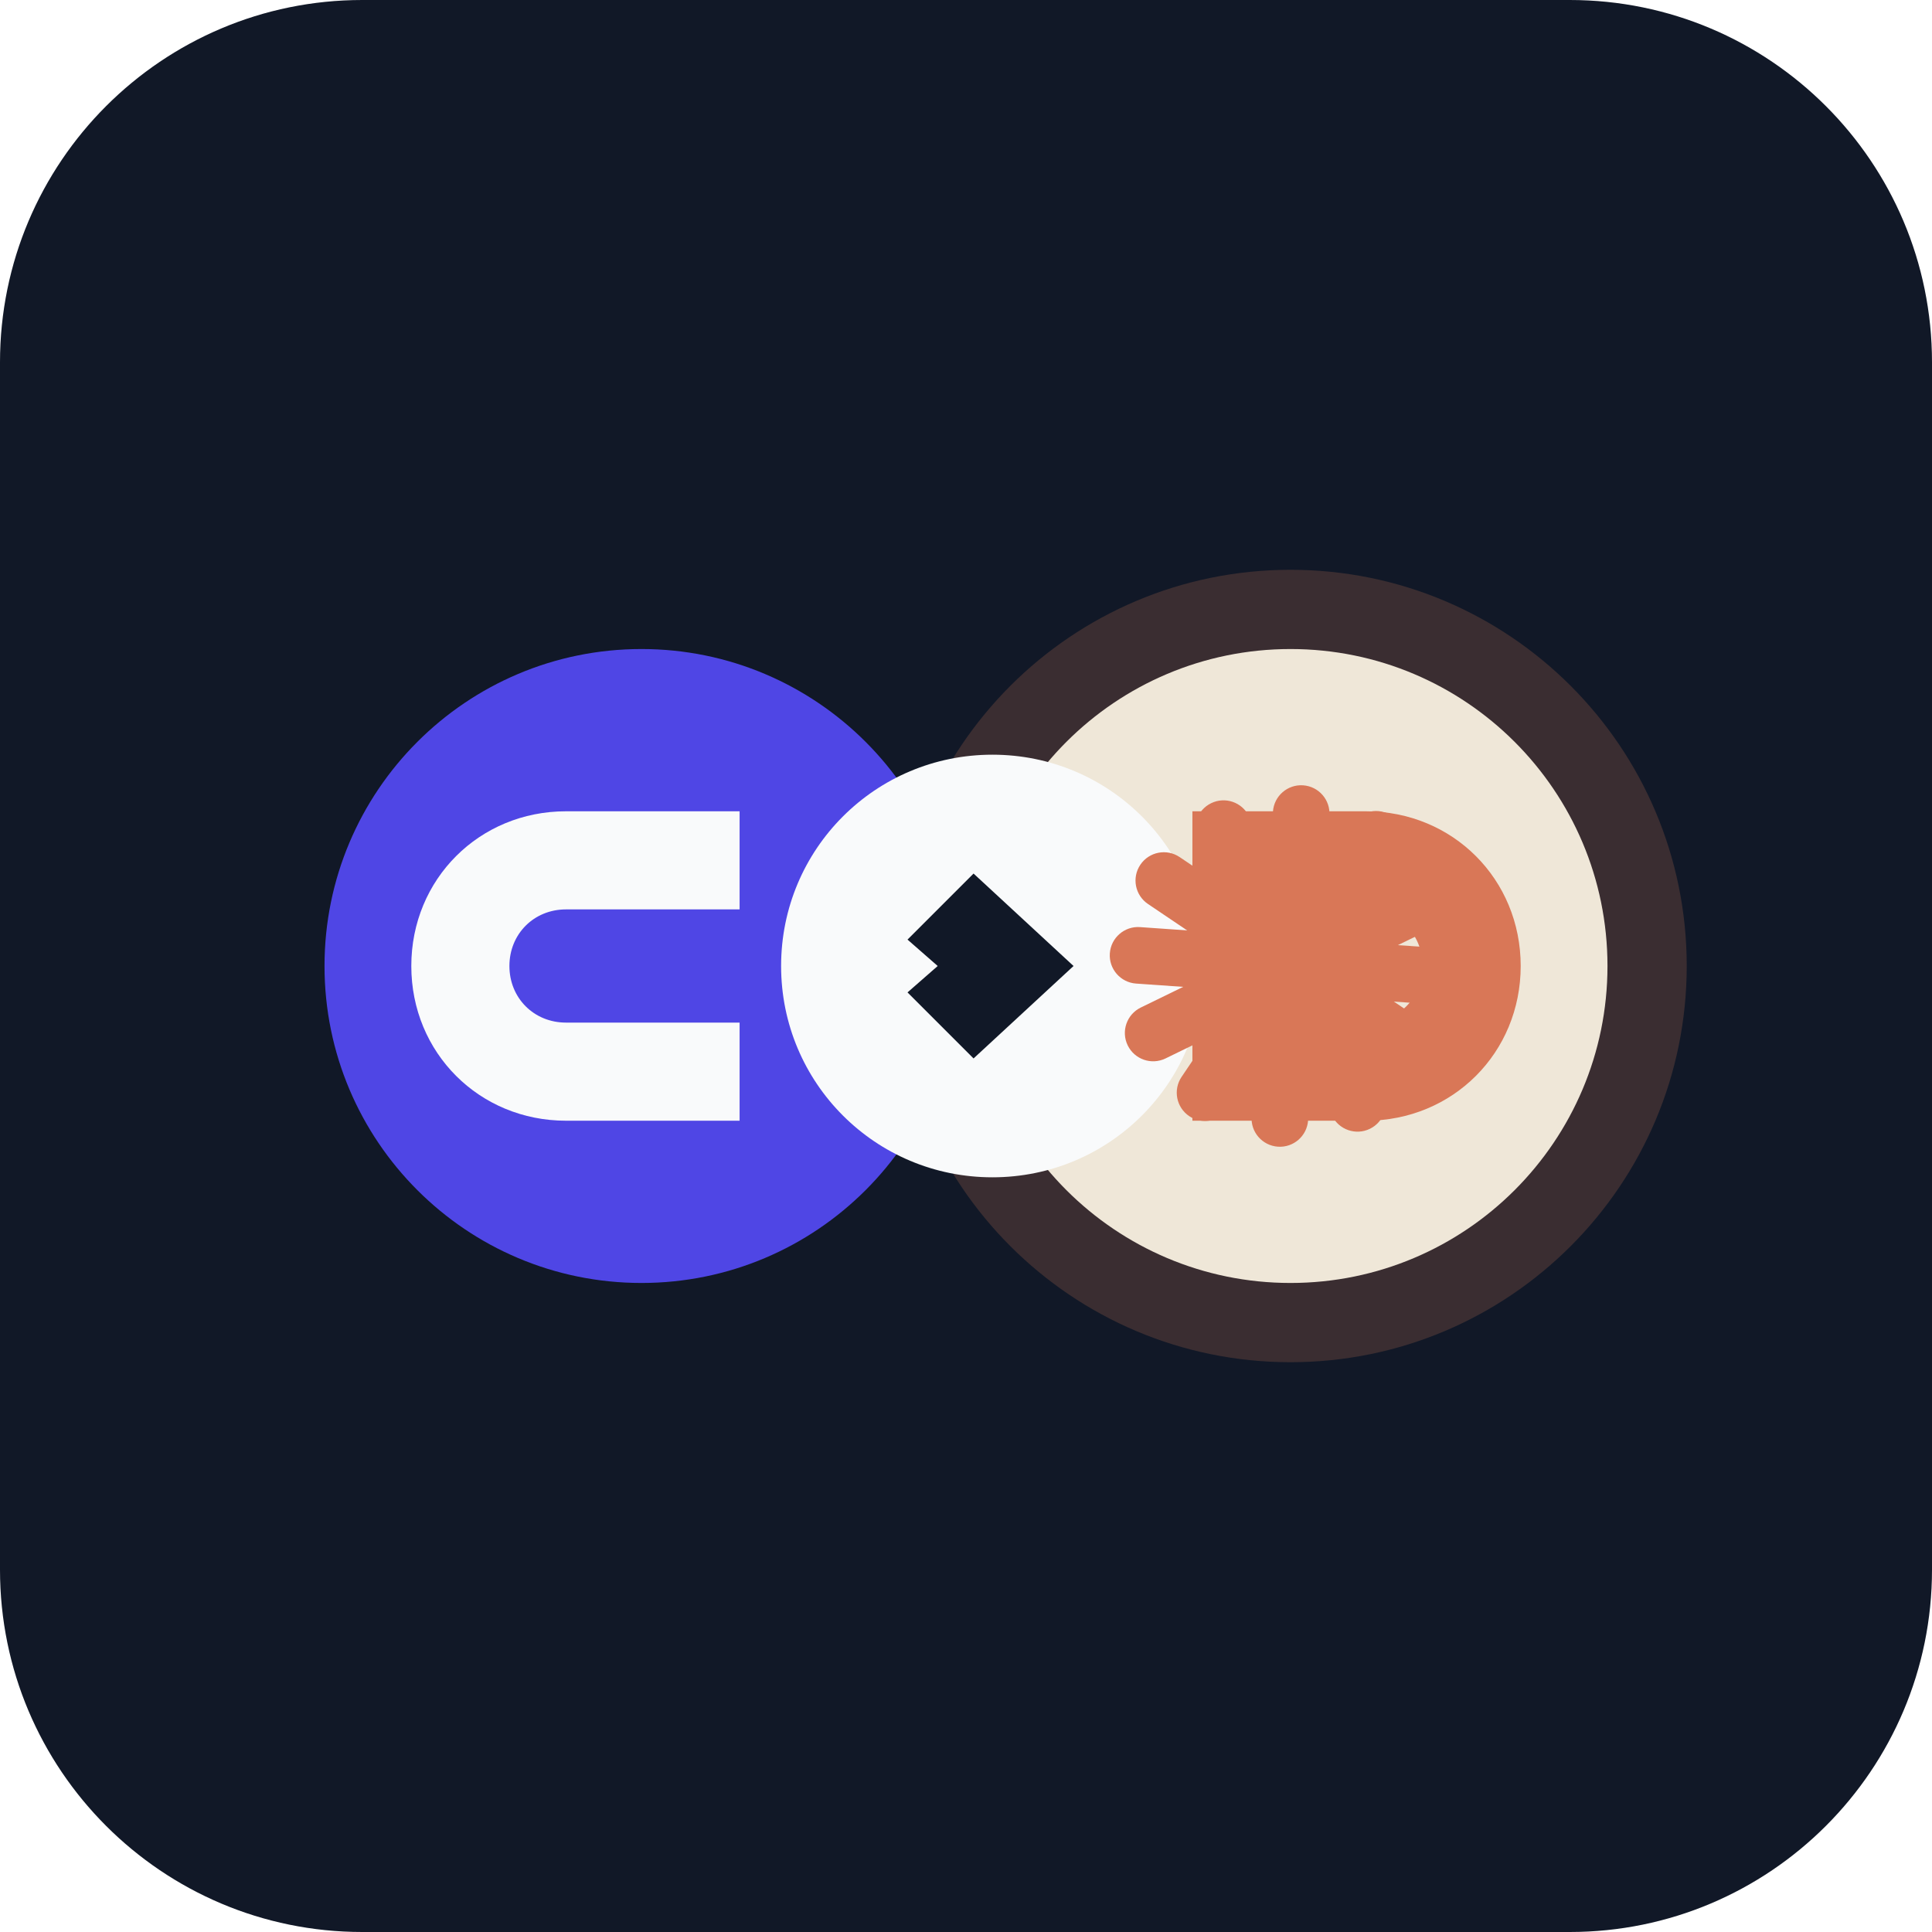
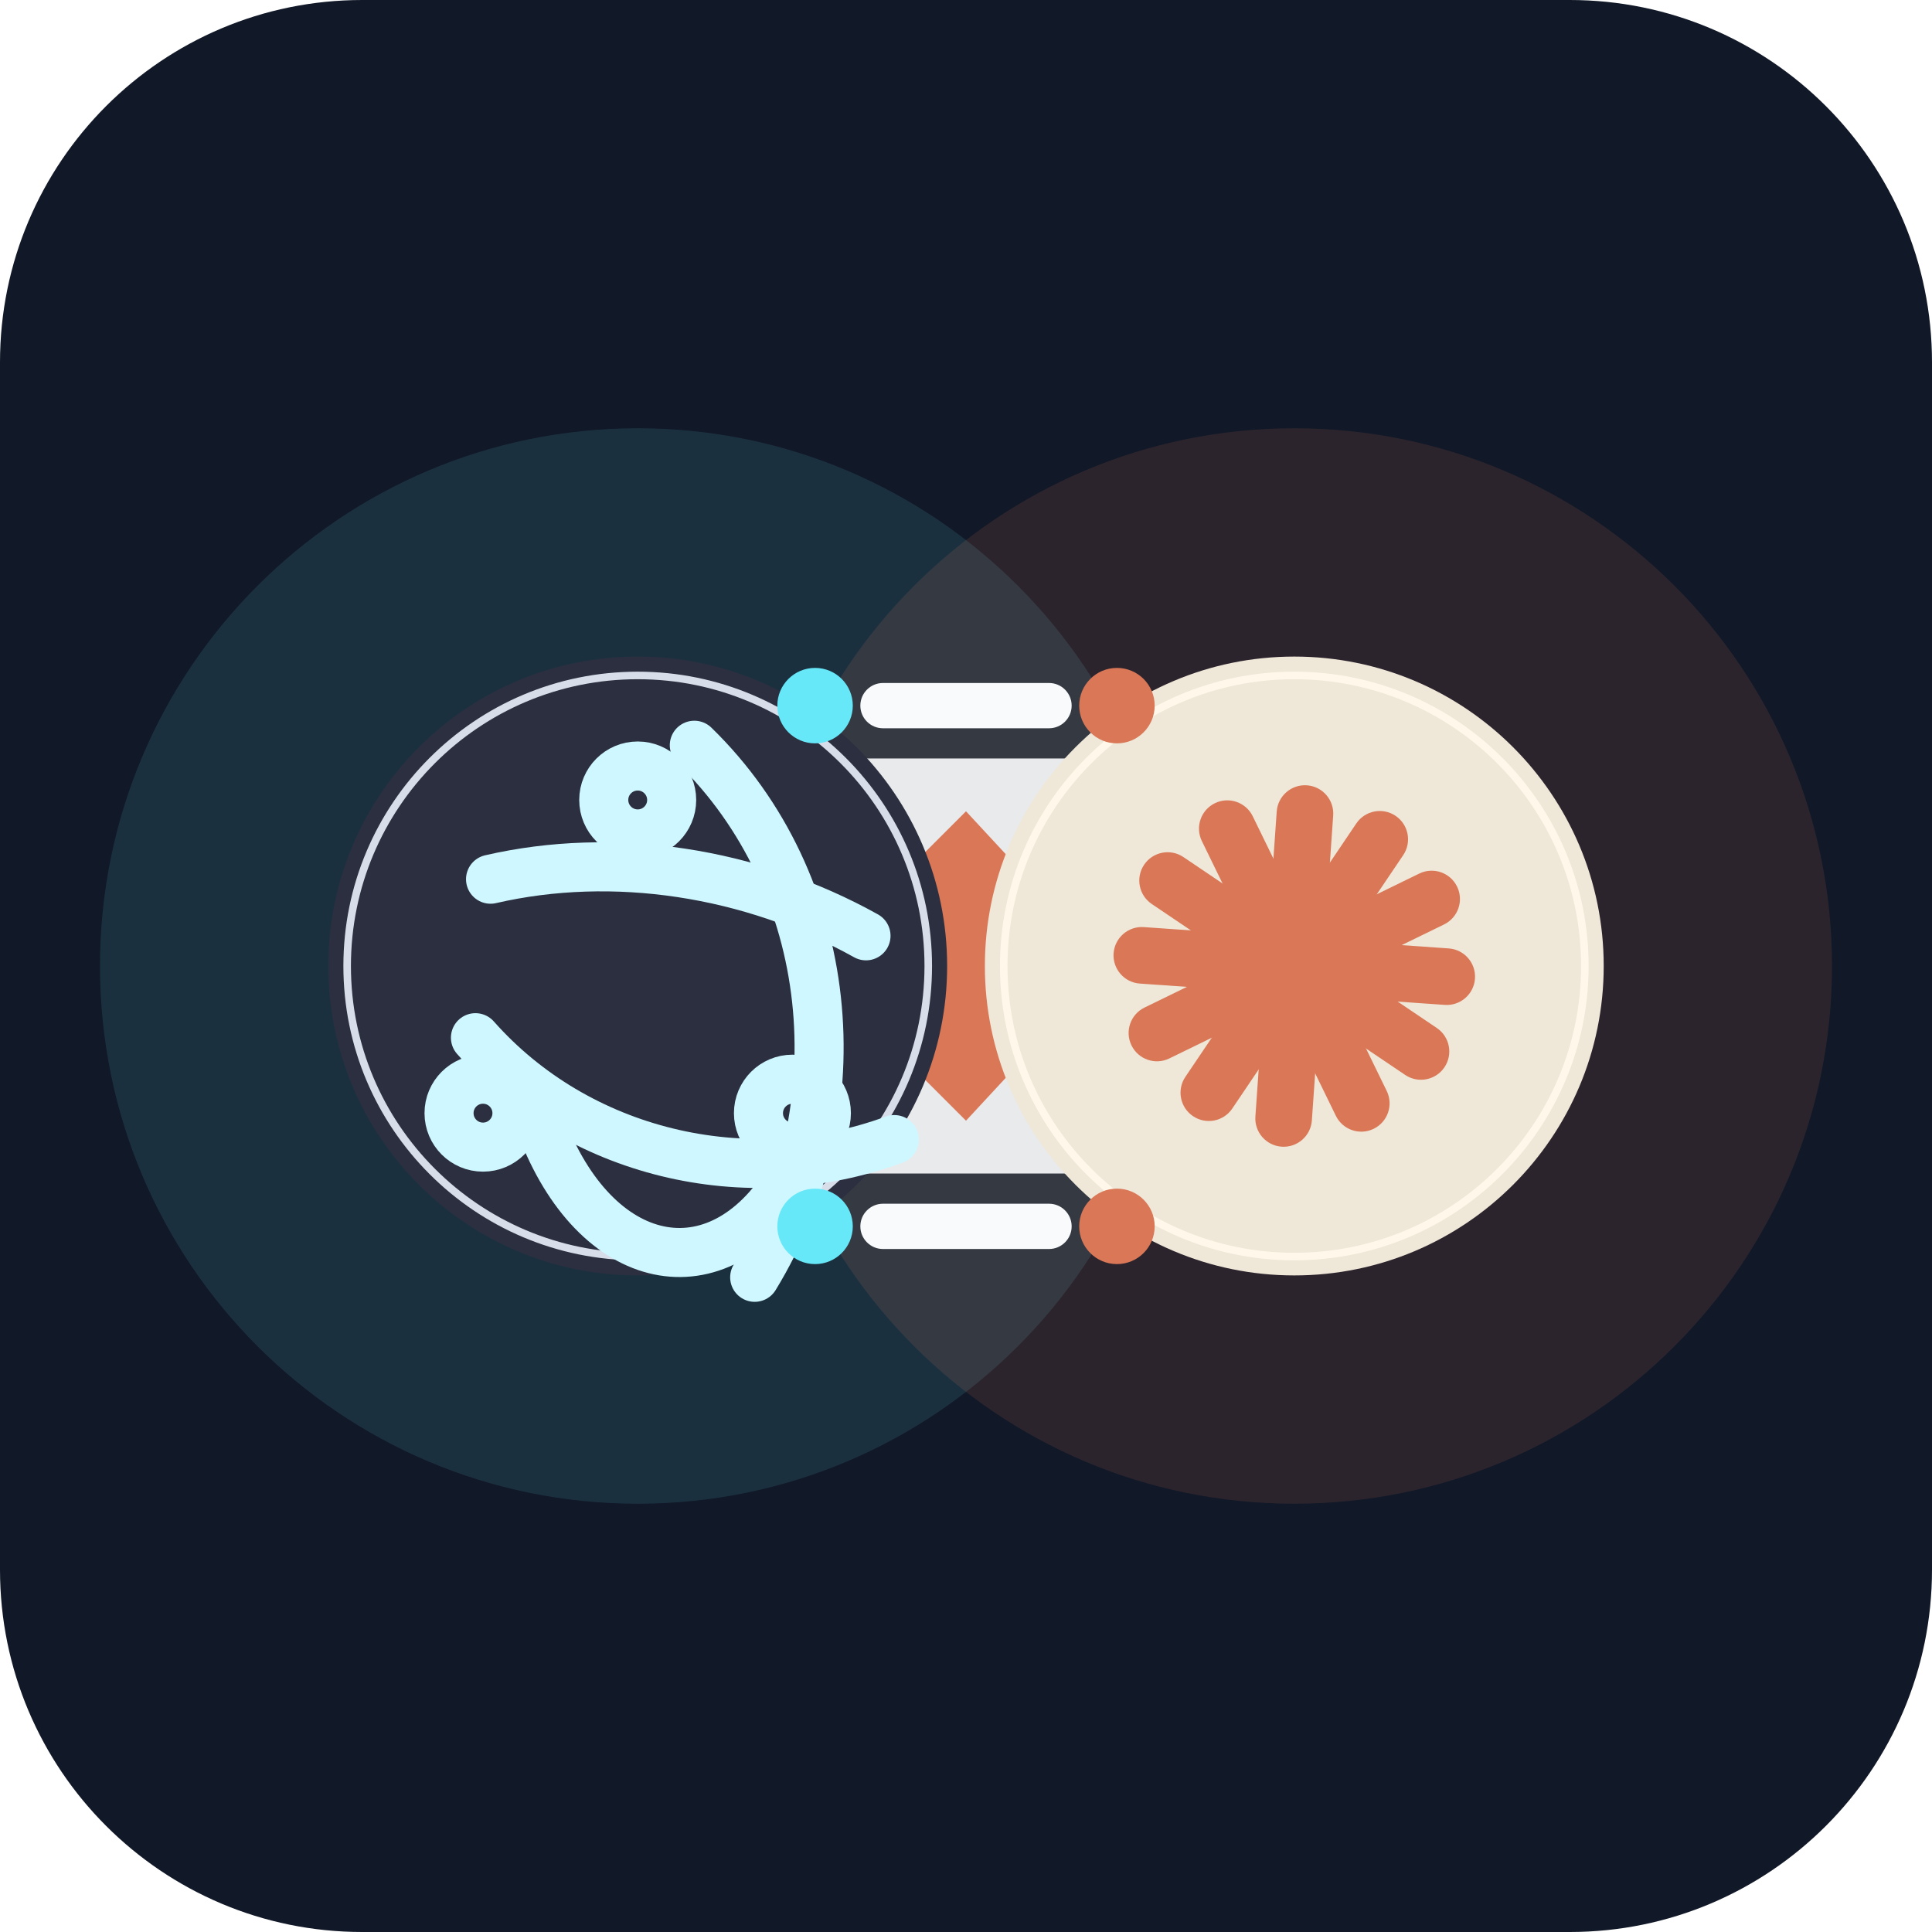
<svg xmlns="http://www.w3.org/2000/svg" width="1024" height="1024" viewBox="0 0 1024 1024" role="img" aria-labelledby="title desc">
  <rect width="1024" height="1024" rx="192" fill="#111827" />
-   <circle cx="340" cy="512" r="168" fill="#4F46E5" />
-   <circle cx="684" cy="512" r="210" fill="#3A2D31" />
-   <circle cx="684" cy="512" r="168" fill="#EFE7D8" />
-   <path d="M414 512c0-62 50-112 112-112s112 50 112 112-50 112-112 112-112-50-112-112Z" fill="#F9FAFB" />
-   <path d="M300 430h92v52h-92c-17 0-30 13-30 30s13 30 30 30h92v52h-92c-46 0-82-36-82-82s36-82 82-82Z" fill="#F9FAFB" />
-   <path d="M632 430h92c46 0 82 36 82 82s-36 82-82 82h-92v-52h92c17 0 30-13 30-30s-13-30-30-30h-92v-52Z" fill="#D97757" />
-   <path d="M516 463l53 49-53 49-35-35 16-14-16-14 35-35Z" fill="#111827" />
-   <g fill="#D97757" transform="translate(684 512)">
+   <circle cx="338" cy="512" r="285" fill="#67E8F9" opacity=".12" />
+   <circle cx="686" cy="512" r="285" fill="#D97757" opacity=".13" />
+   <rect x="310" y="402" width="404" height="220" rx="110" fill="#F9FAFB" opacity=".92" />
+   <path d="M512 430l76 82-76 82-48-48 32-34-32-34 48-48Z" fill="#D97757" />
+   <circle cx="338" cy="512" r="164" fill="#2B2F3F" />
+   <circle cx="338" cy="512" r="154" fill="none" stroke="#D8DEE9" stroke-width="4" />
+   <g fill="none" stroke="#CFF7FF" stroke-width="26" stroke-linecap="round" transform="translate(338 512)">
+     <path d="M-86 38c54 61 143 83 222 54" />
+     <path d="M-78-46c65-15 138-4 199 30" />
+     <path d="M30-117c75 73 87 192 32 282" />
+     <path d="M-50 88c30 75 95 86 132 22" />
+     <circle cx="-82" cy="78" r="18" />
+     <circle cx="0" cy="-88" r="18" />
+     <circle cx="82" cy="78" r="18" />
+   </g>
+   <circle cx="686" cy="512" r="164" fill="#EFE7D8" />
+   <circle cx="686" cy="512" r="154" fill="none" stroke="#FFF8EA" stroke-width="4" />
+   <g fill="#D97757" transform="translate(686 512)">
    <rect x="-15" y="-96" width="30" height="192" rx="15" transform="rotate(4)" />
    <rect x="-15" y="-96" width="30" height="192" rx="15" transform="rotate(34)" />
    <rect x="-15" y="-96" width="30" height="192" rx="15" transform="rotate(64)" />
    <rect x="-15" y="-96" width="30" height="192" rx="15" transform="rotate(94)" />
    <rect x="-15" y="-96" width="30" height="192" rx="15" transform="rotate(124)" />
    <rect x="-15" y="-96" width="30" height="192" rx="15" transform="rotate(154)" />
  </g>
+   <circle cx="432" cy="374" r="20" fill="#67E8F9" />
+   <circle cx="592" cy="374" r="20" fill="#D97757" />
+   <rect x="456" y="362" width="112" height="24" rx="12" fill="#F9FAFB" />
+   <circle cx="432" cy="650" r="20" fill="#67E8F9" />
+   <circle cx="592" cy="650" r="20" fill="#D97757" />
+   <rect x="456" y="638" width="112" height="24" rx="12" fill="#F9FAFB" />
</svg>
